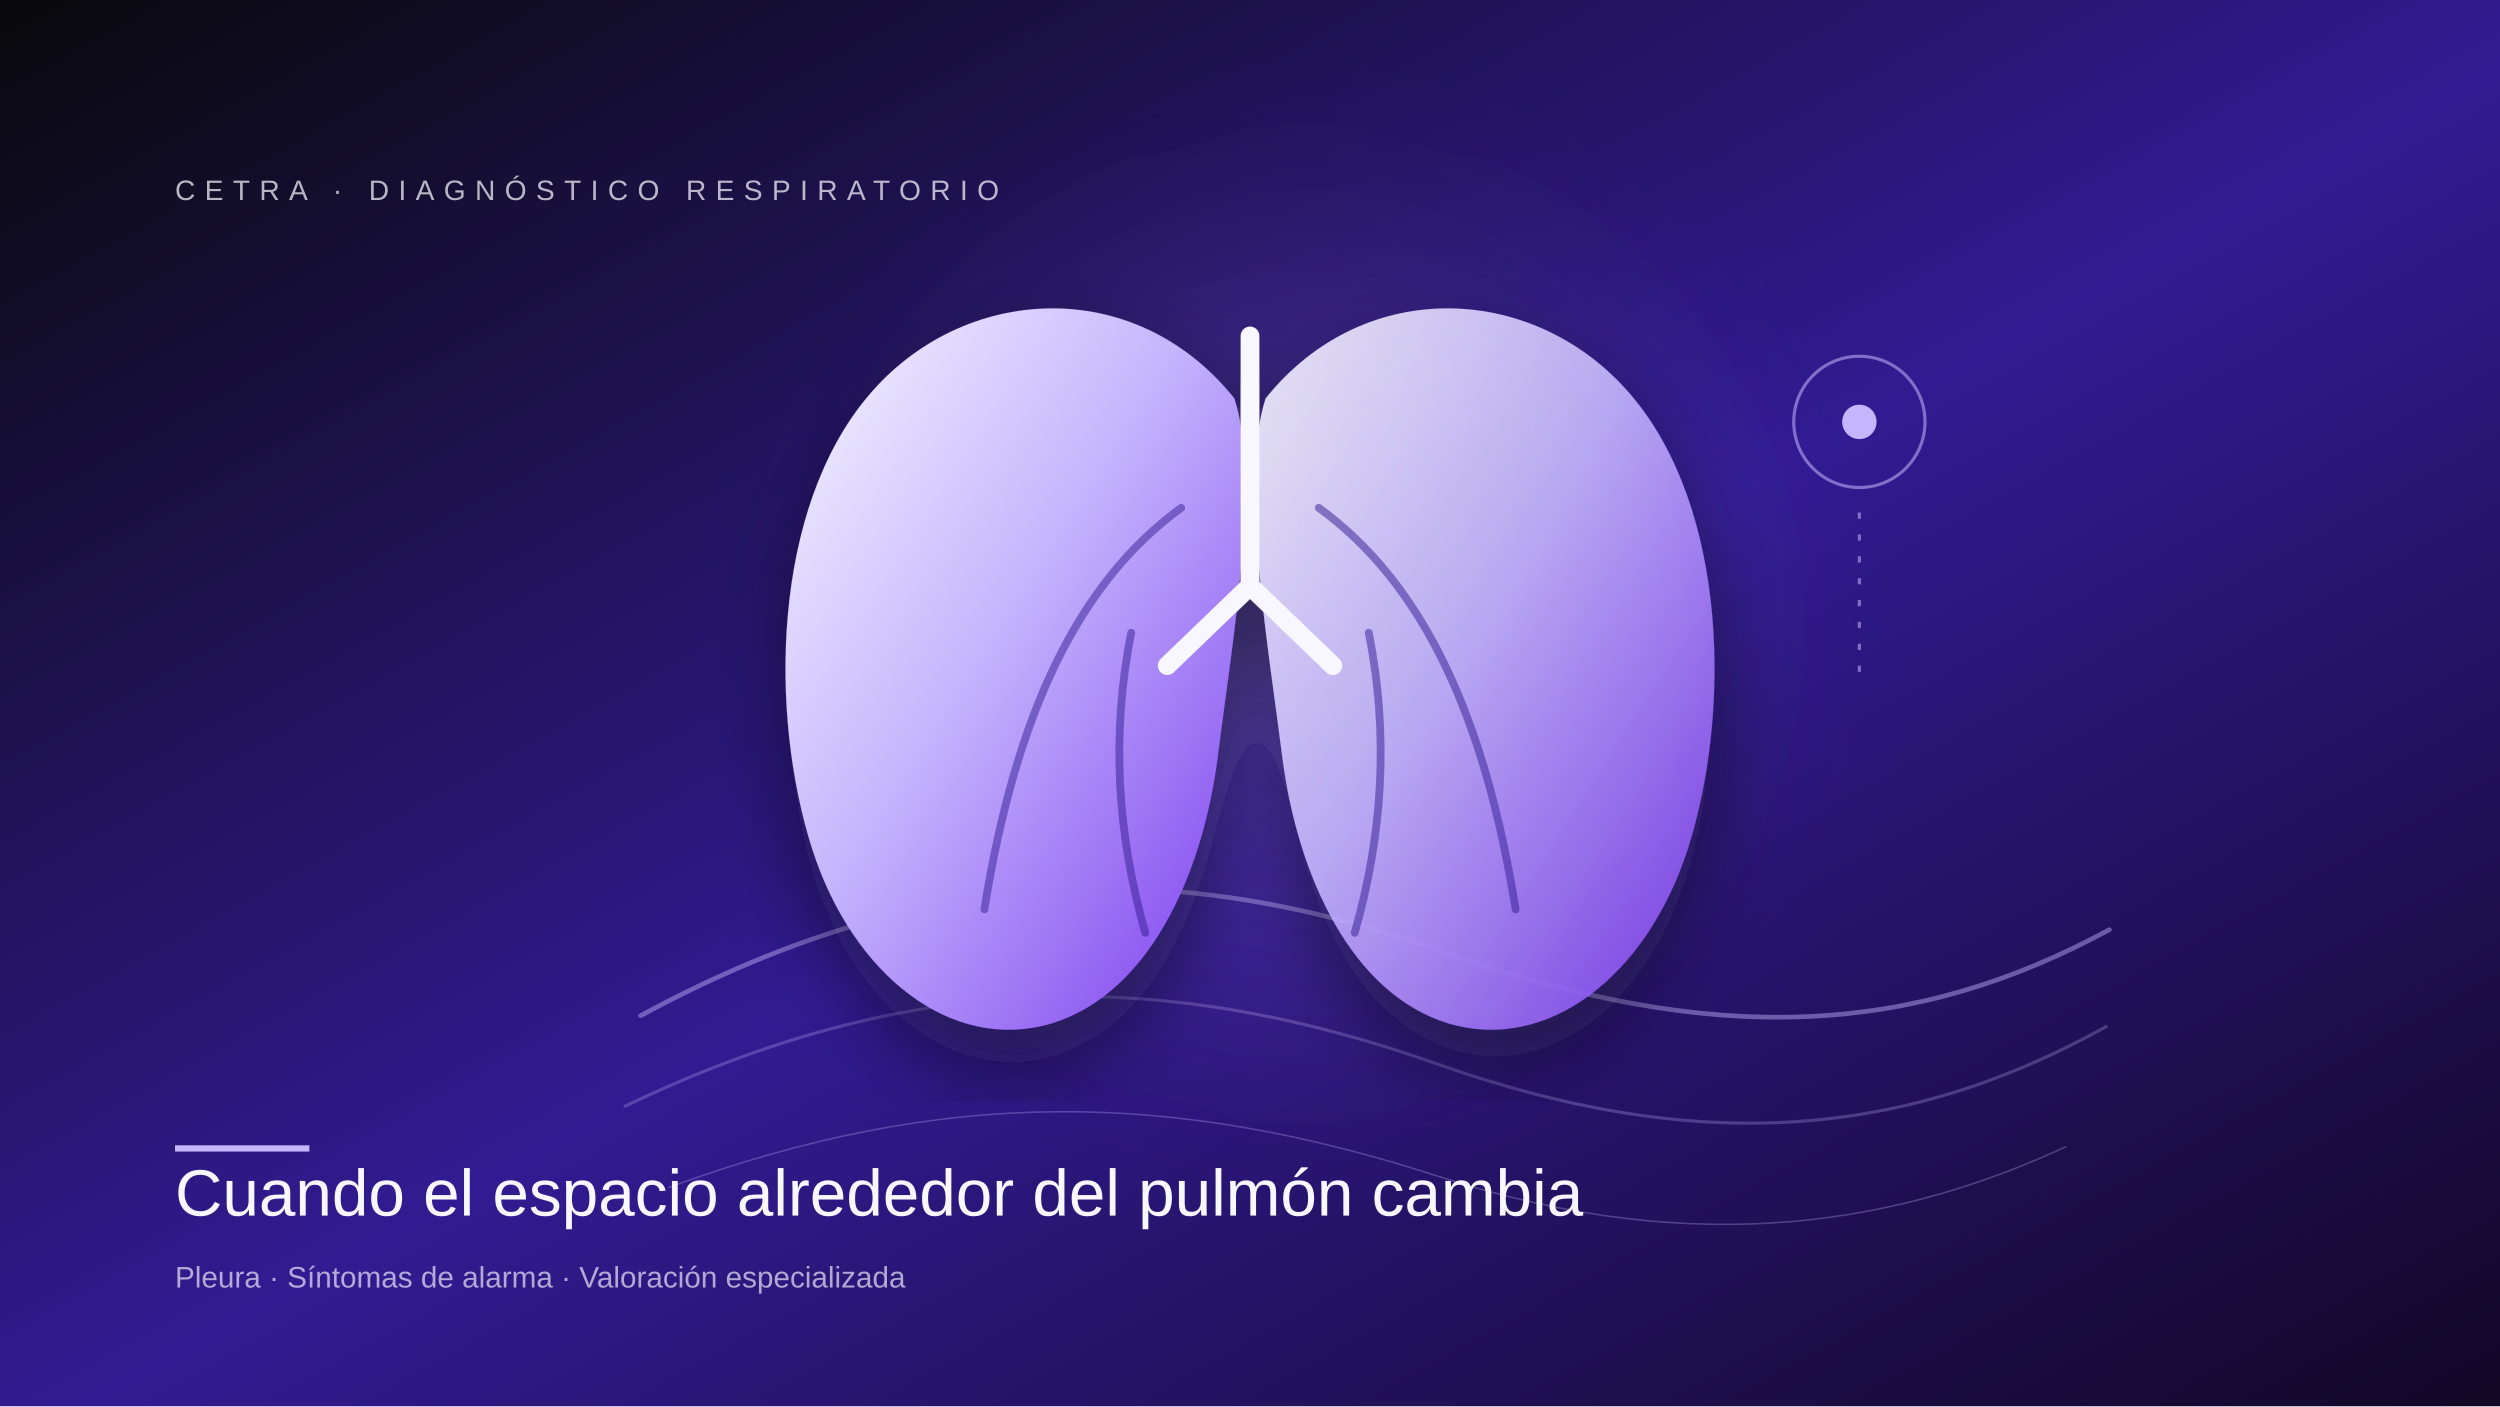
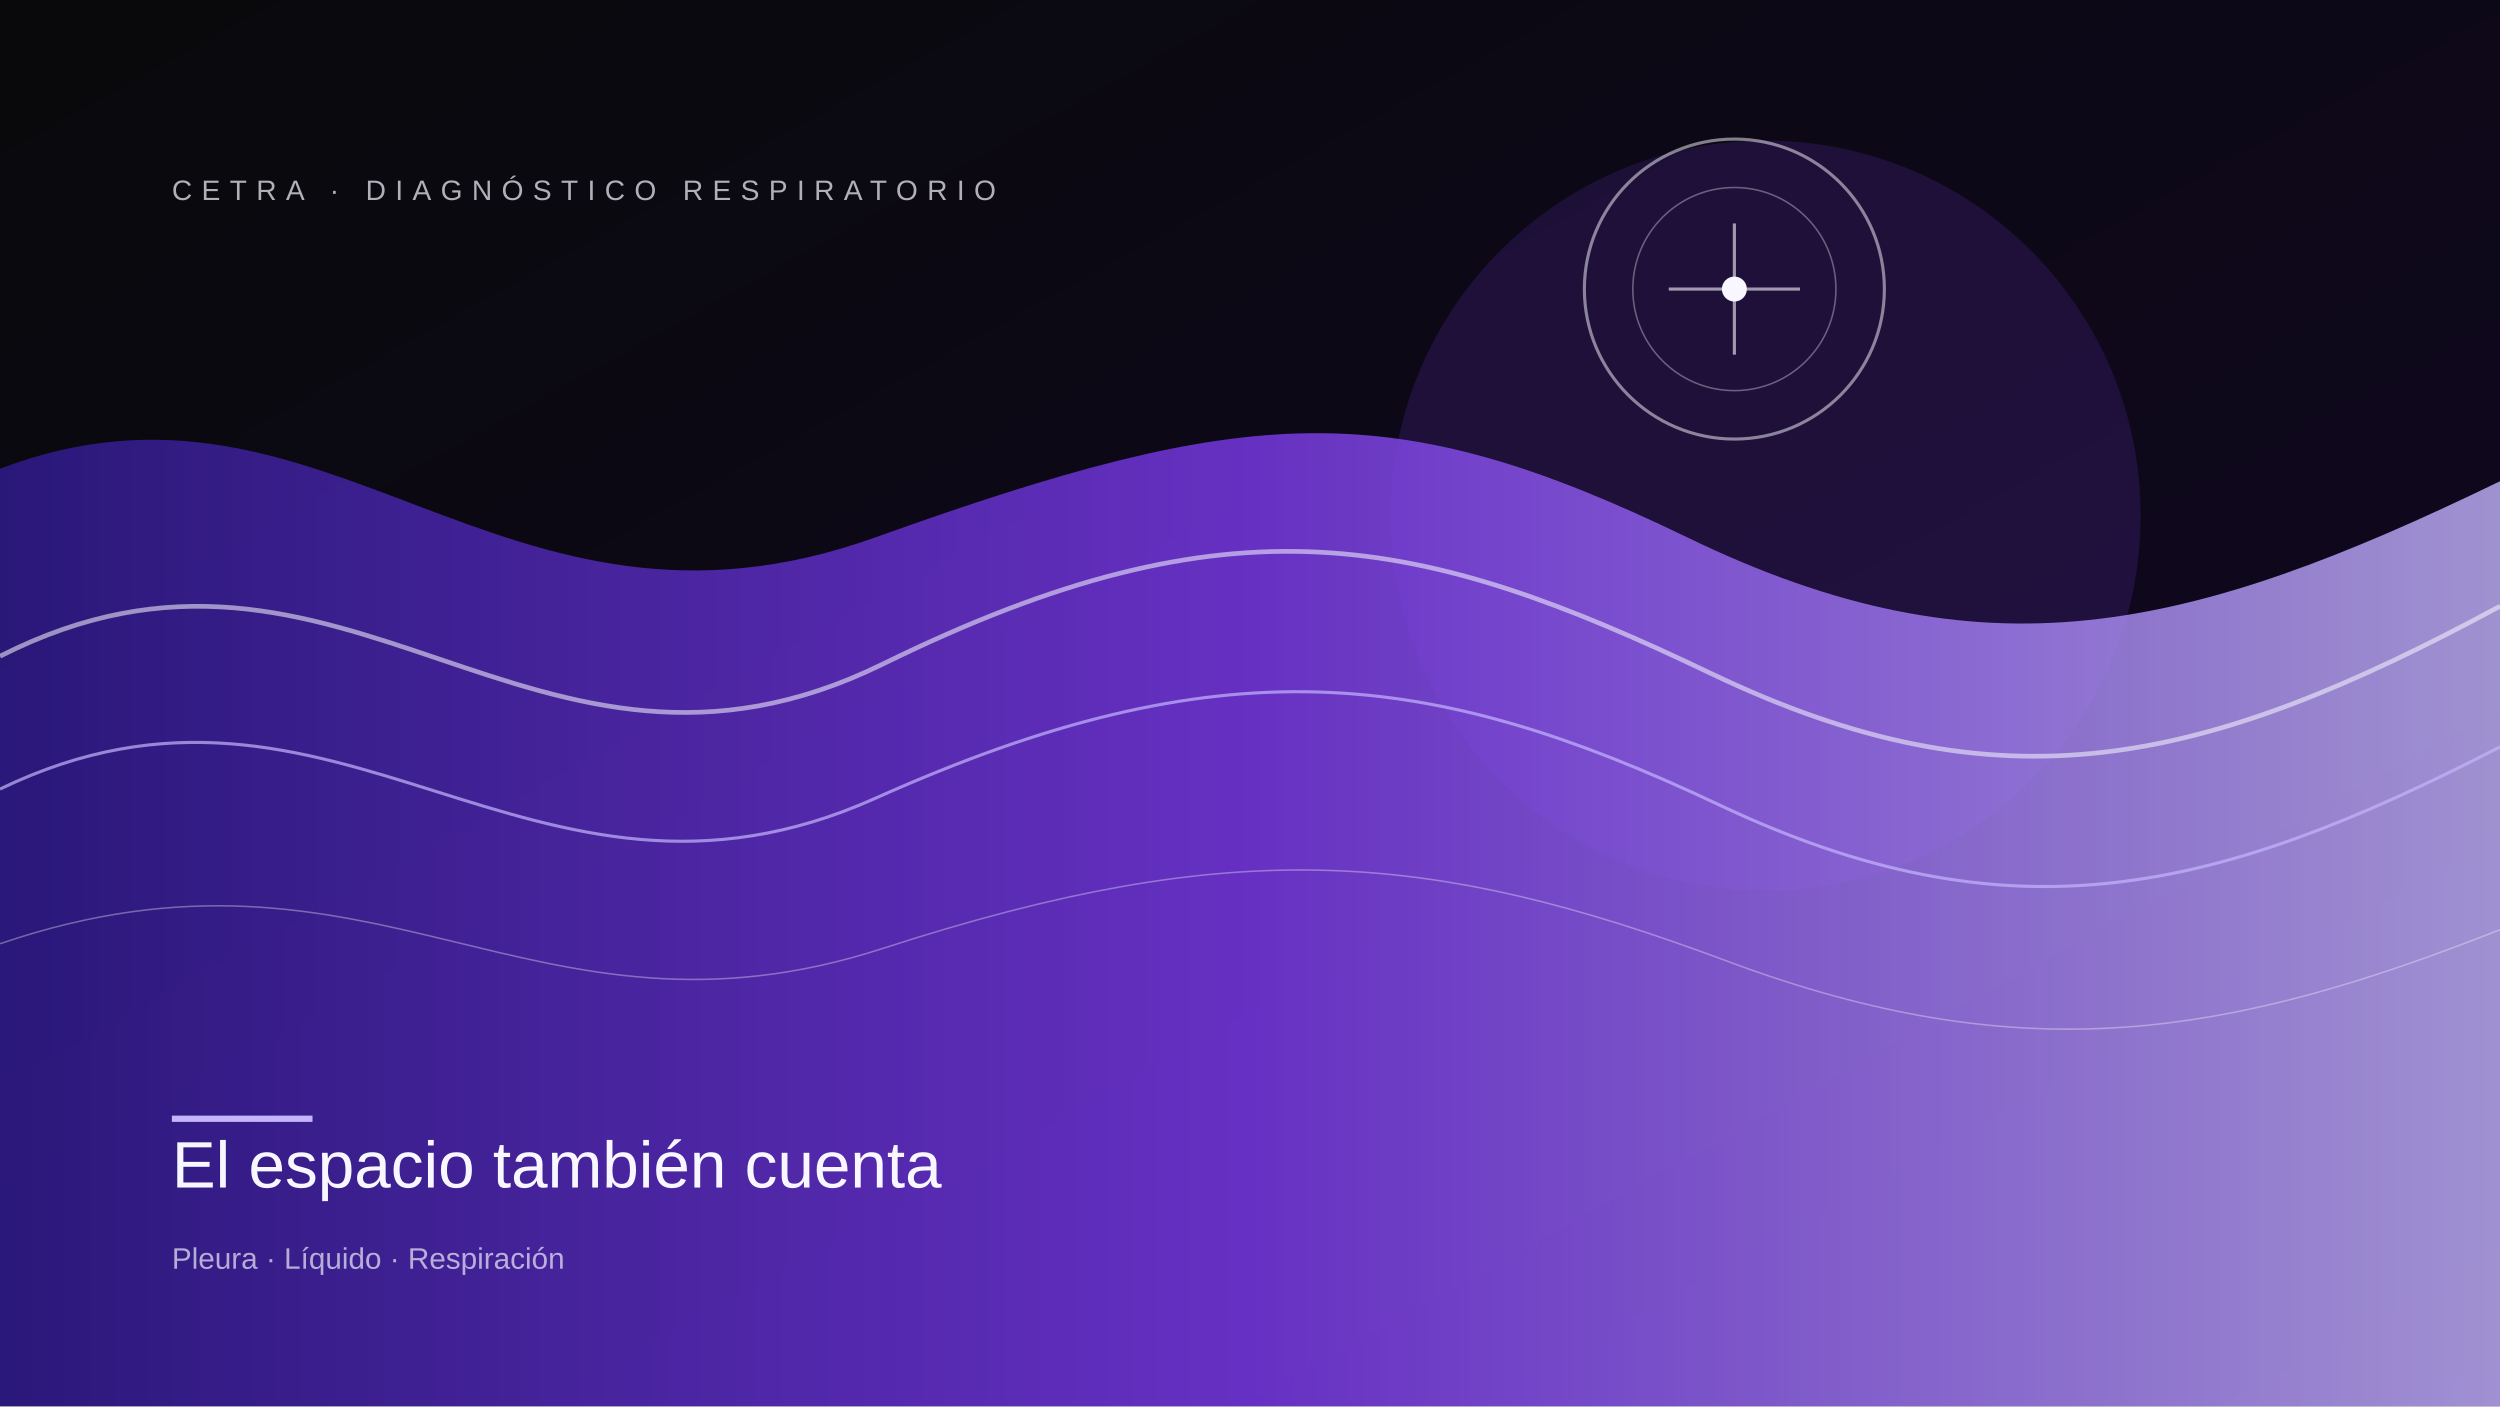
- <svg xmlns="http://www.w3.org/2000/svg" viewBox="0 0 1600 900" role="img" aria-labelledby="title desc">
+ <svg xmlns="http://www.w3.org/2000/svg" viewBox="0 0 1600 900" role="img" aria-labelledby="t d">
  <defs>
-     <linearGradient id="bg" x1="0" y1="0" x2="1" y2="1">
+     <linearGradient id="bg" y1="0" y2="1">
      <stop stop-color="#09090B" />
-       <stop offset=".52" stop-color="#311B92" />
      <stop offset="1" stop-color="#120726" />
    </linearGradient>
-     <linearGradient id="lung" x1="0" y1="0" x2="1" y2="1">
-       <stop stop-color="#f8f7ff" />
-       <stop offset=".45" stop-color="#c4b5fd" />
-       <stop offset="1" stop-color="#7C3AED" />
+     <linearGradient id="wave" x1="0" x2="1">
+       <stop stop-color="#311B92" />
+       <stop offset=".5" stop-color="#7C3AED" />
+       <stop offset="1" stop-color="#c4b5fd" />
    </linearGradient>
-     <radialGradient id="glow">
-       <stop stop-color="#c4b5fd" stop-opacity=".26" />
-       <stop offset="1" stop-color="#7C3AED" stop-opacity="0" />
-     </radialGradient>
-     <filter id="blur">
-       <feGaussianBlur stdDeviation="34" />
-     </filter>
-     <filter id="shadow">
-       <feDropShadow dy="24" stdDeviation="26" flood-color="#09090B" flood-opacity=".5" />
-     </filter>
  </defs>
  <rect width="1600" height="900" fill="url(#bg)" />
-   <circle cx="835" cy="400" r="360" fill="url(#glow)" filter="url(#blur)" />
-   <g fill="none" stroke="#c4b5fd" stroke-linecap="round">
-     <path d="M410 650c170-92 330-106 510-42s306 54 430-13" stroke-width="3" opacity=".45" />
-     <path d="M400 708c181-87 342-90 520-27s309 42 428-24" stroke-width="2" opacity=".27" />
-     <path d="M428 760c177-65 323-62 493-7s299 28 401-19" stroke-width="1" opacity=".3" />
+   <circle cx="1130" cy="330" r="240" fill="#7C3AED" opacity=".16" />
+   <path d="M0 300C210 220 320 430 560 344s330-92 520 0 320 61 520-36V900H0Z" fill="url(#wave)" opacity=".8" />
+   <path d="M0 420c220-112 341 115 565 5s344-83 530 6 314 60 505-43" fill="none" stroke="#f8f7ff" stroke-width="3" opacity=".55" />
+   <path d="M0 505c215-104 339 105 560 6s354-84 540 4 316 58 500-37" fill="none" stroke="#c4b5fd" stroke-width="2" opacity=".7" />
+   <path d="M0 604c240-82 340 76 565 3s350-63 540 8 320 49 495-20" fill="none" stroke="#f8f7ff" stroke-width="1" opacity=".35" />
+   <g transform="translate(1110 185)" fill="none" stroke="#f8f7ff">
+     <circle r="96" stroke-width="2" opacity=".5" />
+     <circle r="65" stroke-width="1" opacity=".35" />
+     <path d="M0-42v84M-42 0h84" stroke-width="2" opacity=".6" />
+     <circle r="8" fill="#f8f7ff" stroke="none" />
  </g>
-   <g filter="url(#shadow)">
-     <path d="M790 255c-64-80-174-73-234-2-62 73-64 204-36 291 26 80 89 130 153 111 62-19 96-94 106-168 9-72 28-180 11-232Z" fill="url(#lung)" />
-     <path d="M810 255c64-80 174-73 234-2 62 73 64 204 36 291-26 80-89 130-153 111-62-19-96-94-106-168-9-72-28-180-11-232Z" fill="url(#lung)" opacity=".9" />
-     <path d="M800 215v160M800 375l-53 51M800 375l53 51" stroke="#f8f7ff" stroke-width="12" stroke-linecap="round" fill="none" />
-     <path d="M756 325C690 373 650 457 630 582M844 325c66 48 106 132 126 257M724 405c-13 65-9 129 9 192M876 405c13 65 9 129-9 192" fill="none" stroke="#311B92" stroke-width="5" stroke-linecap="round" opacity=".5" />
+   <g fill="#f8f7ff" font-family="DM Sans,Arial,sans-serif">
+     <text x="110" y="128" font-size="18" letter-spacing="6" opacity=".7">CETRA · DIAGNÓSTICO RESPIRATORIO</text>
+     <text x="110" y="760" font-size="42">El espacio también cuenta</text>
+     <text x="110" y="812" font-size="19" opacity=".66">Pleura · Líquido · Respiración</text>
  </g>
-   <circle cx="1190" cy="270" r="11" fill="#c4b5fd" />
-   <circle cx="1190" cy="270" r="42" fill="none" stroke="#c4b5fd" stroke-width="2" opacity=".55" />
-   <path d="M1190 328v102" stroke="#c4b5fd" stroke-width="2" stroke-dasharray="4 10" opacity=".55" />
-   <g fill="#f8f7ff" font-family="DM Sans,Arial,sans-serif">
-     <text x="112" y="128" font-size="18" letter-spacing="6" opacity=".72">CETRA · DIAGNÓSTICO RESPIRATORIO</text>
-     <text x="112" y="778" font-size="42">Cuando el espacio alrededor del pulmón cambia</text>
-     <text x="112" y="824" font-size="19" opacity=".65">Pleura · Síntomas de alarma · Valoración especializada</text>
-   </g>
-   <path d="M112 735h86" stroke="#c4b5fd" stroke-width="4" />
+   <path d="M110 716h90" stroke="#c4b5fd" stroke-width="4" />
</svg>
